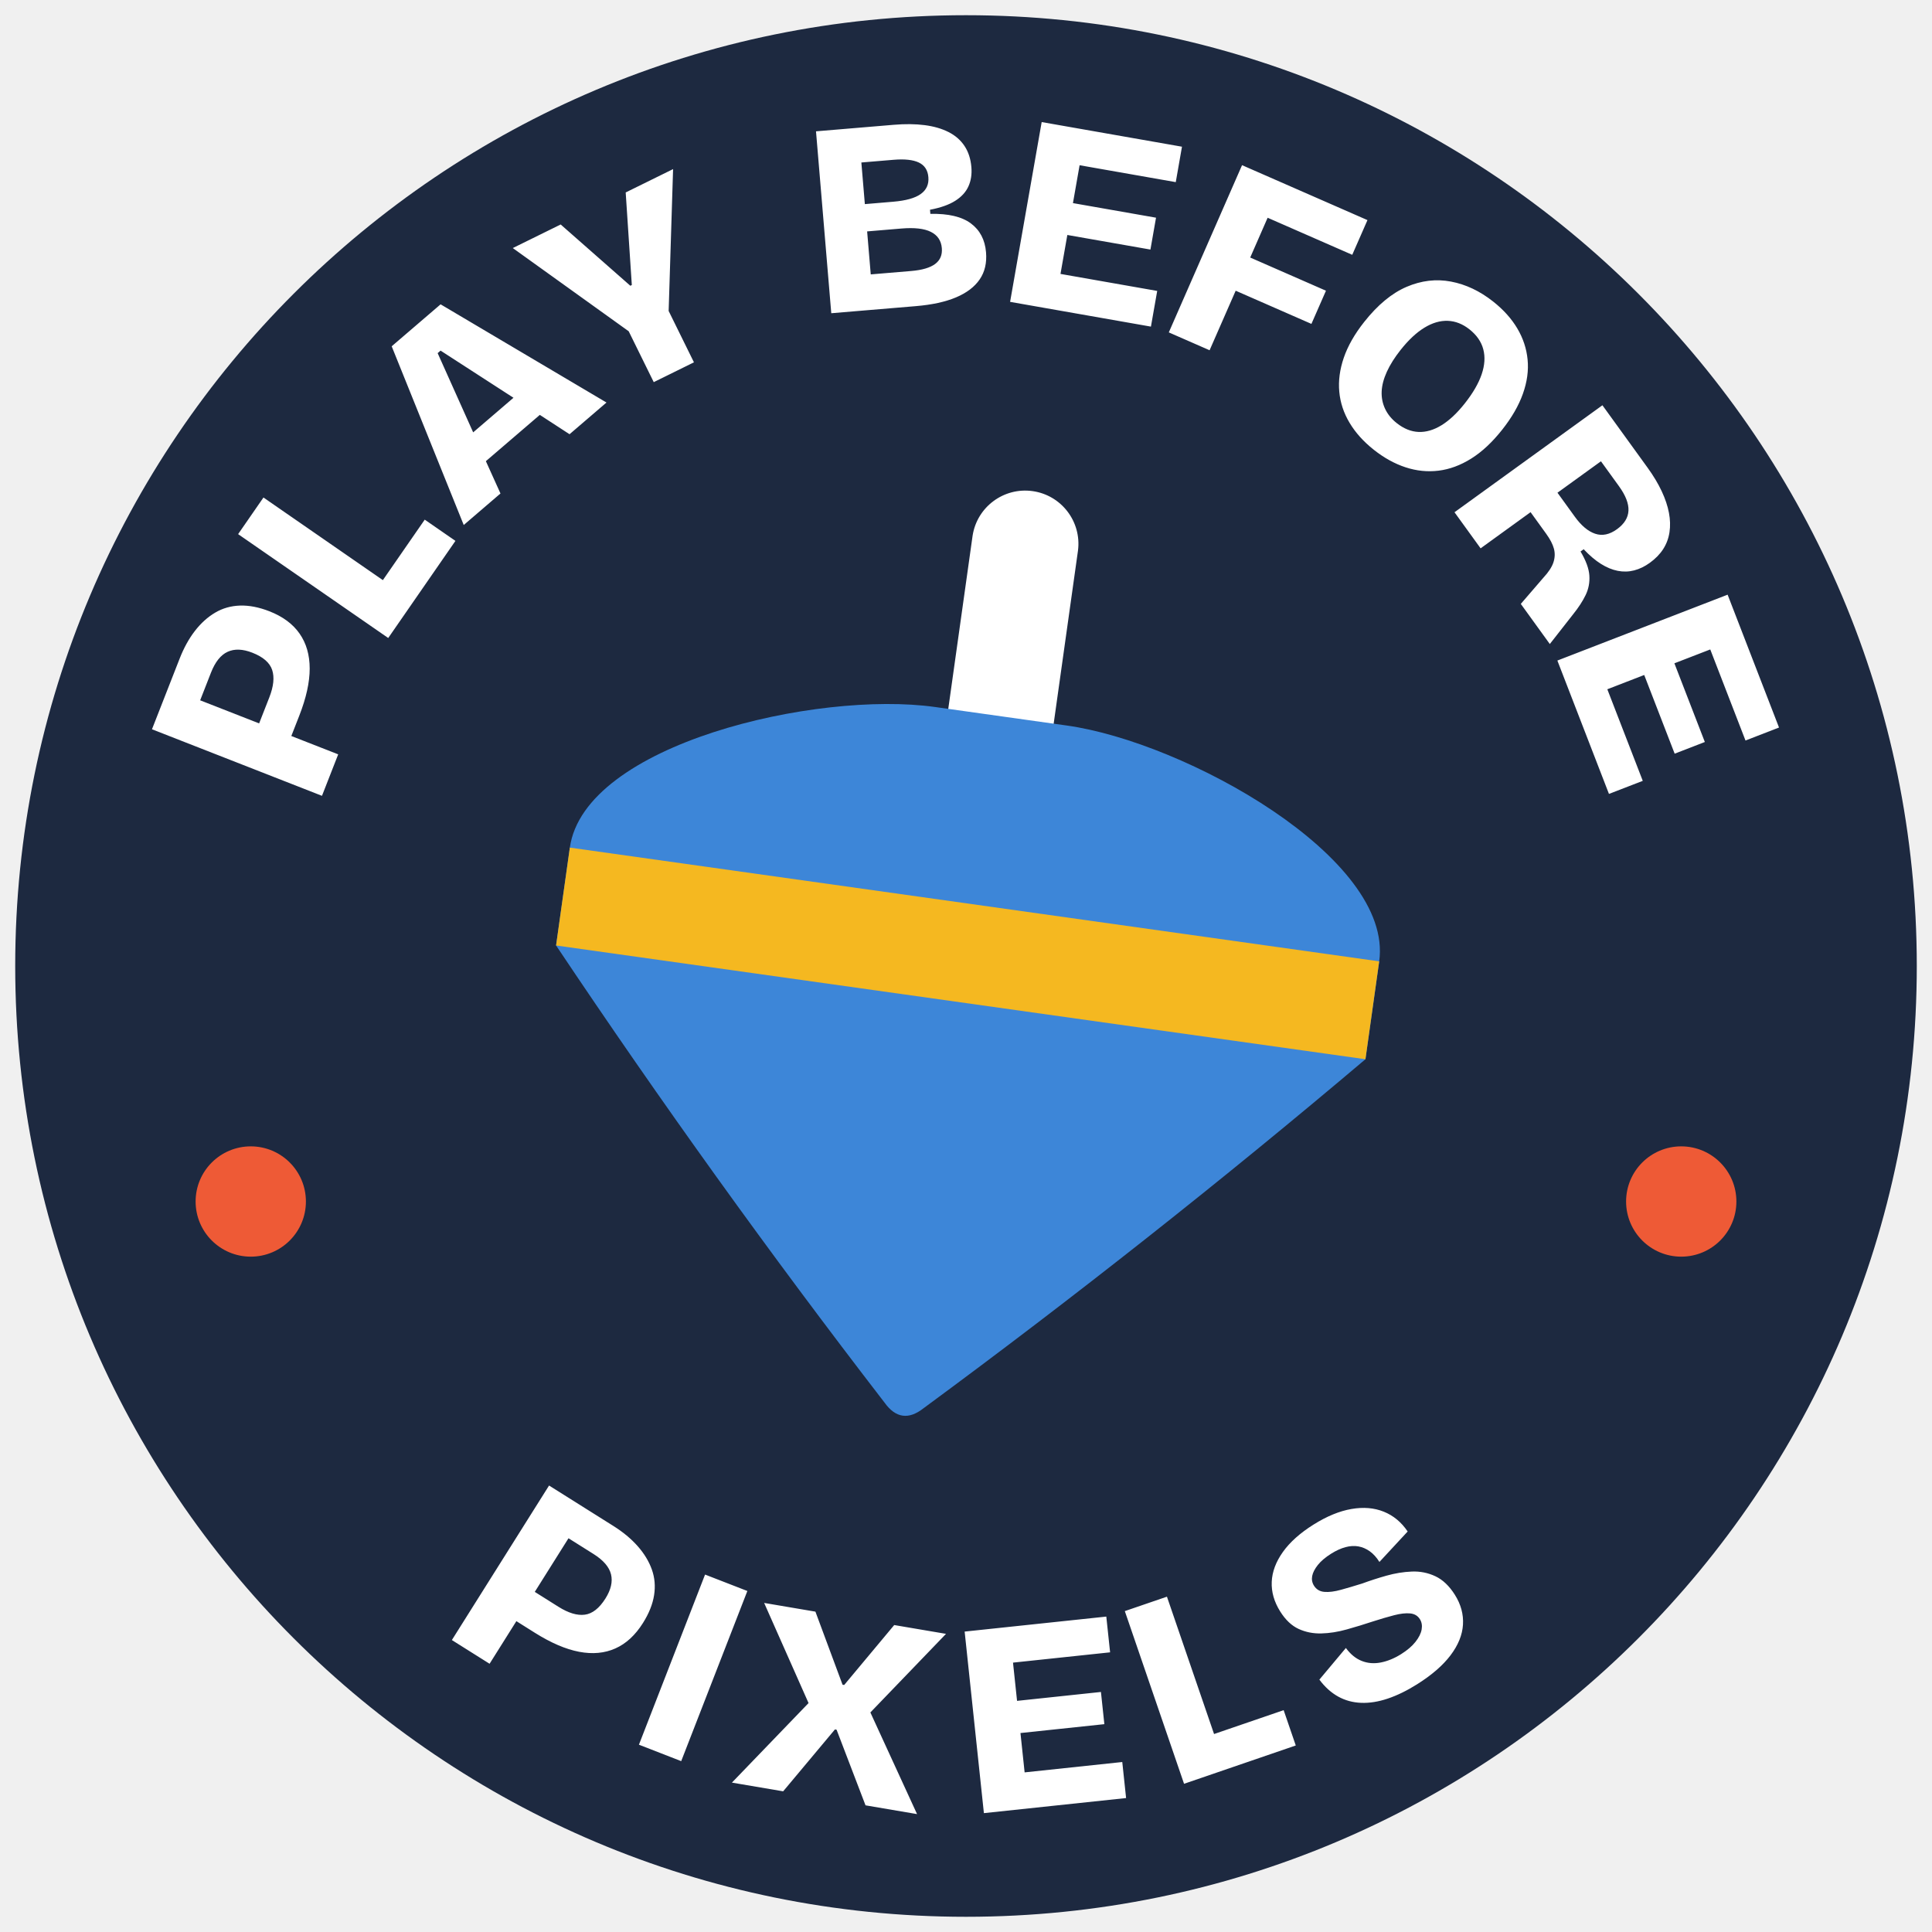
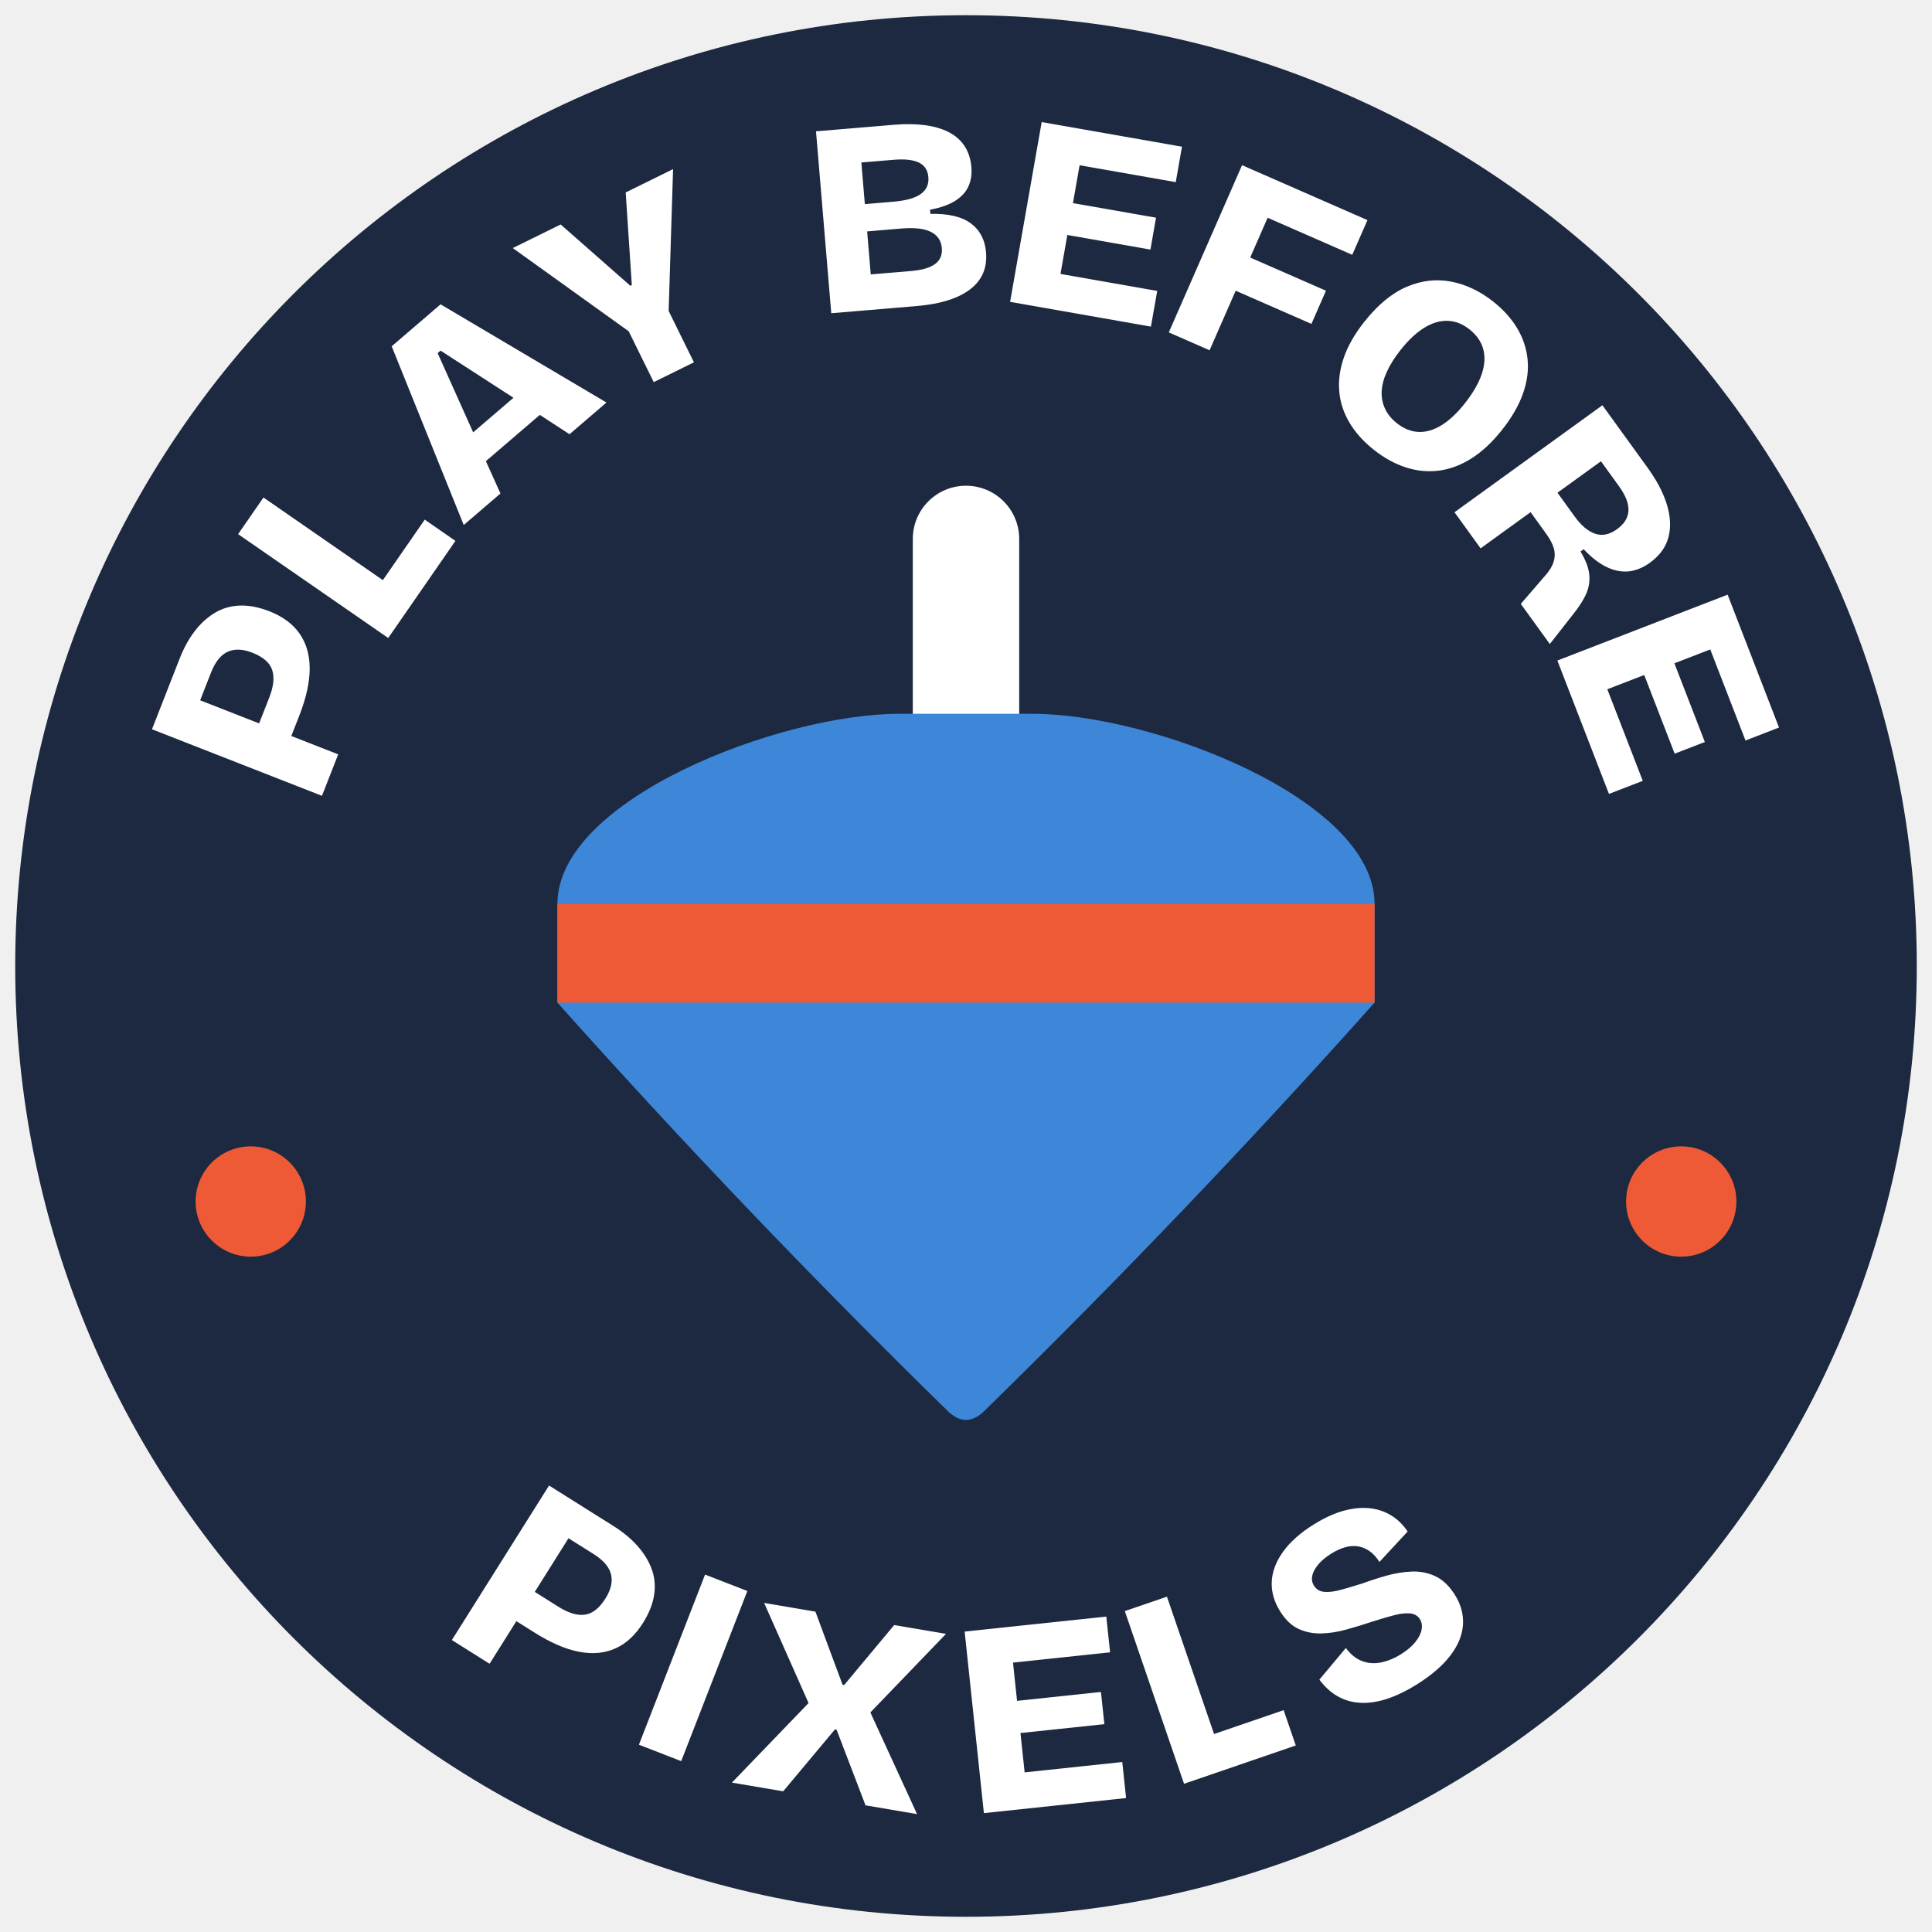
<svg xmlns="http://www.w3.org/2000/svg" viewBox="-508 -508 1016 1016" width="1000" height="1000" role="img" aria-label="Play Before Pixels">
  <circle cx="0" cy="0" r="500" fill="#1D2940" />
  <path fill="#FFFFFF" d="M-338.68 -89.49 -428.08 -124.49 -413.55 -161.6Q-410.21 -170.14 -405.47 -176.25Q-400.73 -182.36 -394.84 -185.83Q-388.95 -189.31 -381.76 -189.54Q-374.56 -189.76 -366.3 -186.53Q-355.73 -182.39 -350.44 -174.77Q-345.14 -167.16 -345.14 -156.38Q-345.15 -145.6 -350.61 -131.65L-354.8 -120.95L-330.15 -111.3ZM-402.74 -139.72 -371.73 -127.58 -366.37 -141.26Q-362.98 -149.93 -364.87 -155.67Q-366.76 -161.41 -375.29 -164.75Q-382.88 -167.72 -388.3 -165.23Q-393.73 -162.75 -397.07 -154.22ZM-303.84 -172.49 -382.78 -227.11 -369.45 -246.37 -306.66 -202.92 -284.64 -234.73 -268.5 -223.56ZM-264.13 -231.91 -302.02 -325.89 -276.3 -347.96 -189.06 -296.32 -208.49 -279.65 -224.12 -289.82 -252.49 -265.48 -244.81 -248.49ZM-237.97 -298.82 -276.31 -323.62 -277.85 -322.29 -259.17 -280.63ZM-164.21 -307.04 -177.38 -333.79 -238.33 -377.55 -213.15 -389.95 -176.52 -357.73 -175.74 -358.11 -178.96 -406.79 -154.04 -419.07 -156.37 -344.47 -143.07 -317.46ZM-70.85 -343.28 -78.88 -438.94 -38.01 -442.37Q-29.02 -443.13 -21.79 -442.2Q-14.56 -441.27 -9.23 -438.58Q-3.89 -435.89 -0.8 -431.26Q2.28 -426.63 2.83 -420.11Q3.31 -414.46 1.27 -409.98Q-0.76 -405.5 -5.68 -402.39Q-10.6 -399.28 -18.93 -397.7L-18.75 -395.53Q-4.62 -395.84 2.54 -390.53Q9.7 -385.22 10.53 -375.36Q11.24 -366.95 7.2 -361.07Q3.17 -355.18 -5.21 -351.63Q-13.6 -348.08 -26.36 -347.01ZM-50.09 -363.7 -28.78 -365.49Q-20.23 -366.21 -16.25 -369.17Q-12.26 -372.13 -12.71 -377.5Q-13.21 -383.44 -18.47 -386.06Q-23.72 -388.69 -34.01 -387.82L-51.99 -386.31ZM-53.19 -400.66 -38.26 -401.92Q-28.26 -402.76 -23.79 -405.98Q-19.31 -409.2 -19.79 -414.85Q-20.25 -420.36 -24.81 -422.53Q-29.37 -424.7 -38.07 -423.97L-55.03 -422.55ZM23.19 -349.26 39.8 -443.81 113.58 -430.85 110.31 -412.22 59.74 -421.11 56.24 -401.19 99.93 -393.52 96.99 -376.76 53.29 -384.43 49.69 -363.95 100.55 -355.01 97.25 -336.24ZM106.65 -333.2 145.17 -421.14 211.12 -392.25 203.12 -374 158.62 -393.49 149.46 -372.57 189.3 -355.12 181.65 -337.67 141.82 -355.12 128.1 -323.81ZM214.45 -271.48Q206.35 -277.89 201.72 -285.64Q197.09 -293.38 196.3 -301.99Q195.5 -310.6 198.67 -319.87Q201.84 -329.14 209.42 -338.72Q220.07 -352.18 231.71 -357.16Q243.35 -362.14 255.05 -359.92Q266.75 -357.71 277.24 -349.41Q285.34 -343 289.91 -335.3Q294.48 -327.6 295.33 -318.95Q296.19 -310.29 292.87 -300.95Q289.56 -291.61 281.97 -282.03Q274.12 -272.11 265.67 -266.83Q257.23 -261.55 248.5 -260.48Q239.77 -259.42 231.16 -262.25Q222.54 -265.07 214.45 -271.48ZM226.48 -285.52Q232.07 -281.09 238 -280.85Q243.93 -280.61 250.07 -284.38Q256.2 -288.15 262.25 -295.79Q268.75 -304 271.18 -311.17Q273.61 -318.33 272.03 -324.31Q270.46 -330.29 264.76 -334.8Q259.4 -339.05 253.36 -339.28Q247.33 -339.51 241.05 -335.67Q234.76 -331.83 228.53 -323.96Q223.84 -318.03 221.32 -312.51Q218.81 -306.99 218.59 -302.15Q218.38 -297.31 220.38 -293.04Q222.38 -288.77 226.48 -285.52ZM256.89 -238.62 334.68 -294.88 358.55 -261.89Q363.06 -255.64 365.86 -249.67Q368.65 -243.7 369.66 -238.33Q370.68 -232.96 369.95 -228.13Q369.23 -223.3 366.66 -219.28Q364.09 -215.27 359.61 -212.03Q355.6 -209.13 351.36 -208.04Q347.12 -206.95 342.73 -207.81Q338.34 -208.67 333.89 -211.47Q329.44 -214.26 324.82 -219.17L323.17 -217.98Q327.44 -210.84 327.81 -205.36Q328.18 -199.88 325.84 -195.05Q323.5 -190.22 319.34 -185.05L307.02 -169.32L291.76 -190.42L303.67 -204.24Q307.7 -208.59 308.91 -212.25Q310.12 -215.91 309.18 -219.44Q308.24 -222.98 305.08 -227.34L296.9 -238.66L270.62 -219.64ZM311.04 -248.89 320.16 -236.28Q325.28 -229.2 330.86 -227.32Q336.45 -225.43 342.34 -229.7Q348.11 -233.87 348.38 -239.45Q348.65 -245.04 343.37 -252.34L333.91 -265.42ZM310.99 -160.63 400.52 -195.27 427.55 -125.41 409.92 -118.58 391.39 -166.47 372.53 -159.18 388.54 -117.8 372.67 -111.66 356.66 -153.04 337.26 -145.53 355.9 -97.37 338.12 -90.5ZM-270.37 354.47 -219.26 273.21 -185.52 294.42Q-177.76 299.3 -172.65 305.1Q-167.53 310.9 -165.22 317.33Q-162.91 323.77 -164.03 330.88Q-165.15 337.99 -169.88 345.5Q-175.92 355.11 -184.39 358.88Q-192.87 362.66 -203.46 360.64Q-214.04 358.62 -226.72 350.65L-236.45 344.53L-250.54 366.94ZM-209.04 300.94 -226.77 329.14 -214.34 336.96Q-206.45 341.92 -200.46 341.13Q-194.47 340.35 -189.59 332.59Q-185.26 325.69 -186.68 319.9Q-188.11 314.11 -195.86 309.23ZM-172 409.5 -137.22 320.03 -114.98 328.67 -149.77 418.15ZM-123.1 429.44 -82.8 387.61 -106.15 334.95 -79.19 339.53 -64.92 377.96 -64.06 378.1 -37.75 346.58 -10.51 351.21 -50.29 392.54 -25.74 446 -52.84 441.39 -68.06 401.62 -68.92 401.47 -96.15 434.02ZM9.41 445.49 -0.71 350.02 73.78 342.13 75.78 360.93 24.72 366.34 26.85 386.45 70.96 381.77 72.76 398.7 28.64 403.37 30.83 424.06 82.18 418.61 84.19 437.56ZM114.67 430.06 83.52 339.25 105.67 331.66 130.45 403.89 167.05 391.34 173.42 409.91ZM237.18 377.75Q229.17 382.78 221.79 385.26Q214.42 387.74 207.83 387.49Q201.24 387.25 195.71 384.19Q190.19 381.13 185.83 375.28L199.77 358.64Q203.39 363.58 208.08 365.44Q212.77 367.31 218.12 366.27Q223.48 365.22 228.78 361.9Q233.71 358.81 236.38 355.41Q239.06 352.01 239.61 348.92Q240.16 345.83 238.69 343.49Q236.99 340.78 233.53 340.46Q230.07 340.14 225.19 341.4Q220.31 342.66 214.16 344.63Q207.2 346.94 200.26 348.88Q193.33 350.83 186.91 350.99Q180.48 351.16 174.94 348.63Q169.41 346.09 165.23 339.44Q160.44 331.8 160.78 323.86Q161.12 315.92 166.64 308.16Q172.16 300.4 182.76 293.75Q193.23 287.18 202.68 285.55Q212.13 283.91 219.71 286.97Q227.3 290.02 232.26 297.38L217.41 313.4Q215.17 309.83 212.36 307.81Q209.55 305.8 206.35 305.22Q203.16 304.65 199.56 305.62Q195.96 306.59 192.02 309.06Q187.46 311.92 185.02 315Q182.57 318.08 182.05 320.81Q181.53 323.54 183 325.89Q184.86 328.84 188.48 329.14Q192.1 329.45 197.23 328.03Q202.35 326.62 208.38 324.73Q214.37 322.52 221.08 320.62Q227.79 318.73 234.4 318.45Q241 318.17 246.86 320.93Q252.72 323.7 257.12 330.72Q261.84 338.24 261.35 346.36Q260.86 354.47 254.81 362.48Q248.76 370.48 237.18 377.75Z" />
  <circle cx="376.13" cy="123.85" r="29" fill="#EE5A36" />
  <circle cx="-376.13" cy="123.85" r="29" fill="#EE5A36" />
-   <path fill="#FFFFFF" d="M-16.28 -85.74L3.47 -226.29A27.99 27.99 0 0 1 58.9 -218.5L39.15 -77.95Z" />
-   <path fill="#3D86D8" d="M-215.57 -10.79L-208.33 -62.26C-200.68 -116.7 -78.61 -144.97 -16.26 -136.2L53.03 -126.46C115.39 -117.7 224.94 -56.88 217.29 -2.44L210.06 49.03Q96.98 144.7 -22.29 232.54Q-34.06 241.83 -42.8 229.65Q-133.24 112.35 -215.57 -10.79Z" />
-   <path fill="#F5B820" d="M-208.33 -62.26L217.29 -2.44L210.06 49.03L-215.57 -10.79Z" />
+   <path fill="#FFFFFF" d="M-27.98 -82.67L-27.98 -224.58A27.98 27.98 0 0 1 27.98 -224.58L27.98 -82.67Z" />
+   <path fill="#3D86D8" d="M-214.86 19.26L-214.86 -32.7C-214.86 -87.67 -97.94 -132.64 -34.98 -132.64L34.98 -132.64C97.94 -132.64 214.86 -87.67 214.86 -32.7L214.86 19.26Q116.22 129.72 10.36 233.28Q0 244.12 -10.36 233.28Q-116.22 129.72 -214.86 19.26Z" />
+   <path fill="#EE5A36" d="M-214.86 -32.7L214.86 -32.7L214.86 19.26L-214.86 19.26Z" />
</svg>
